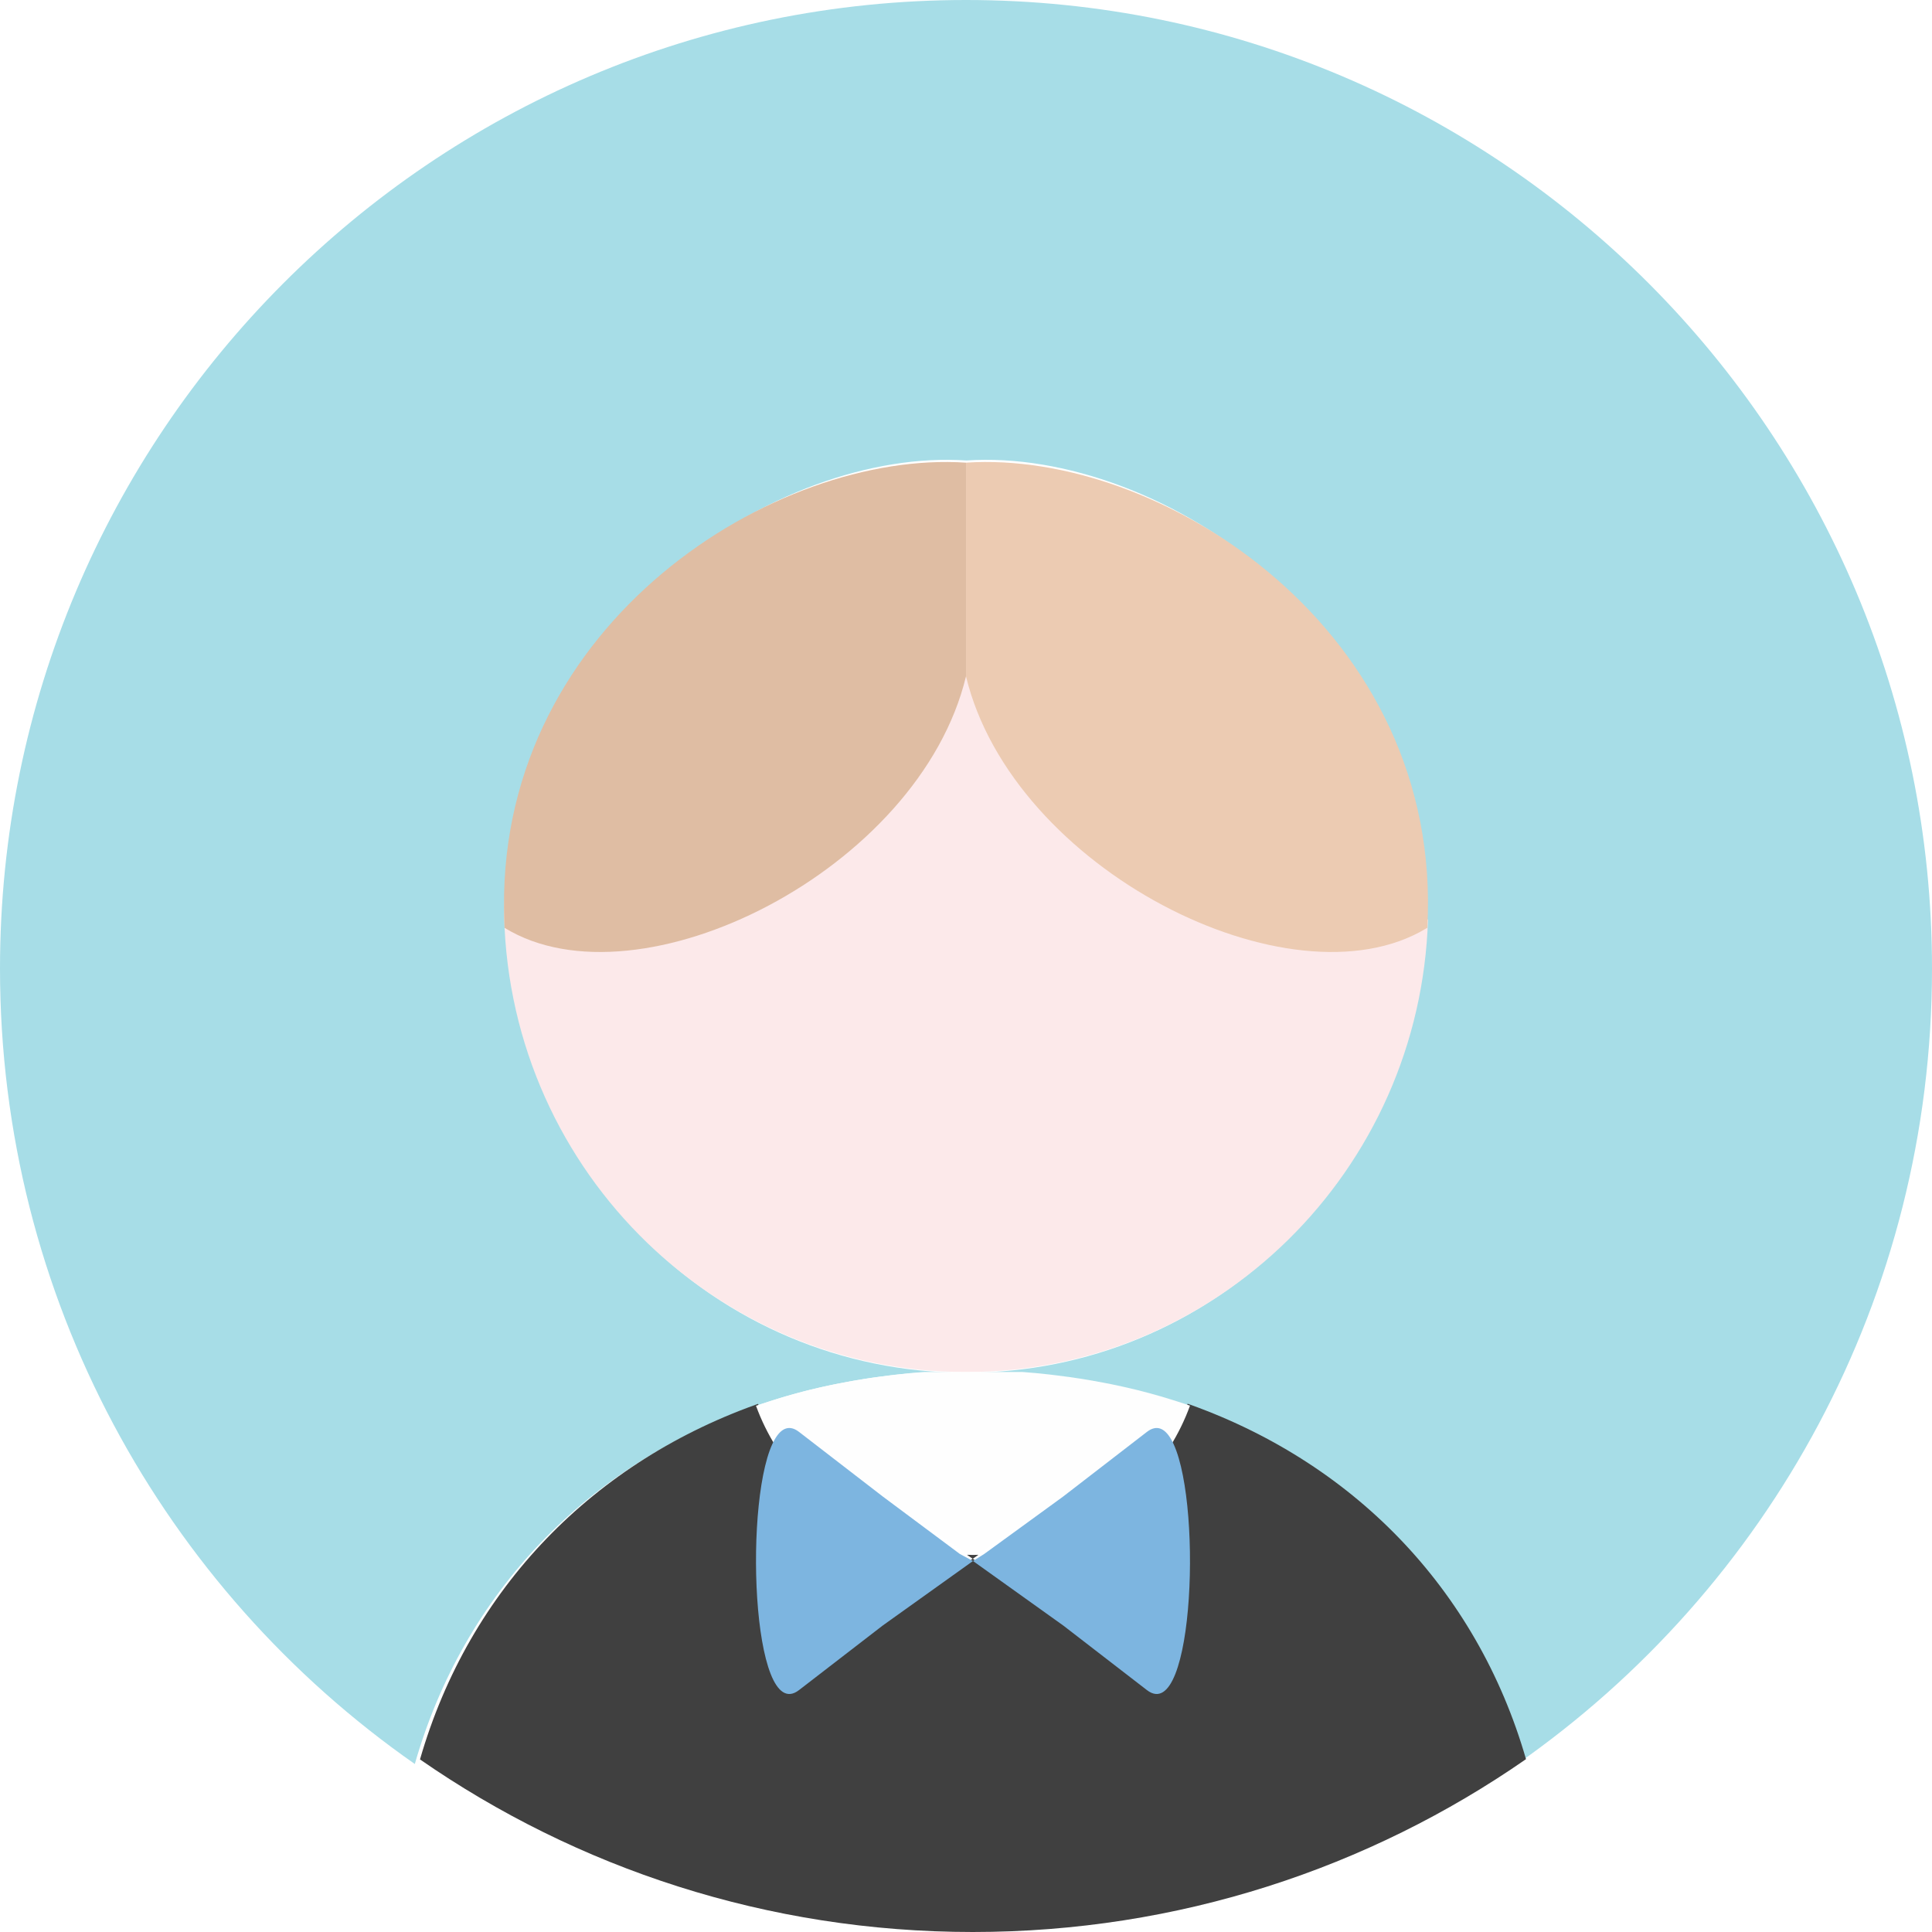
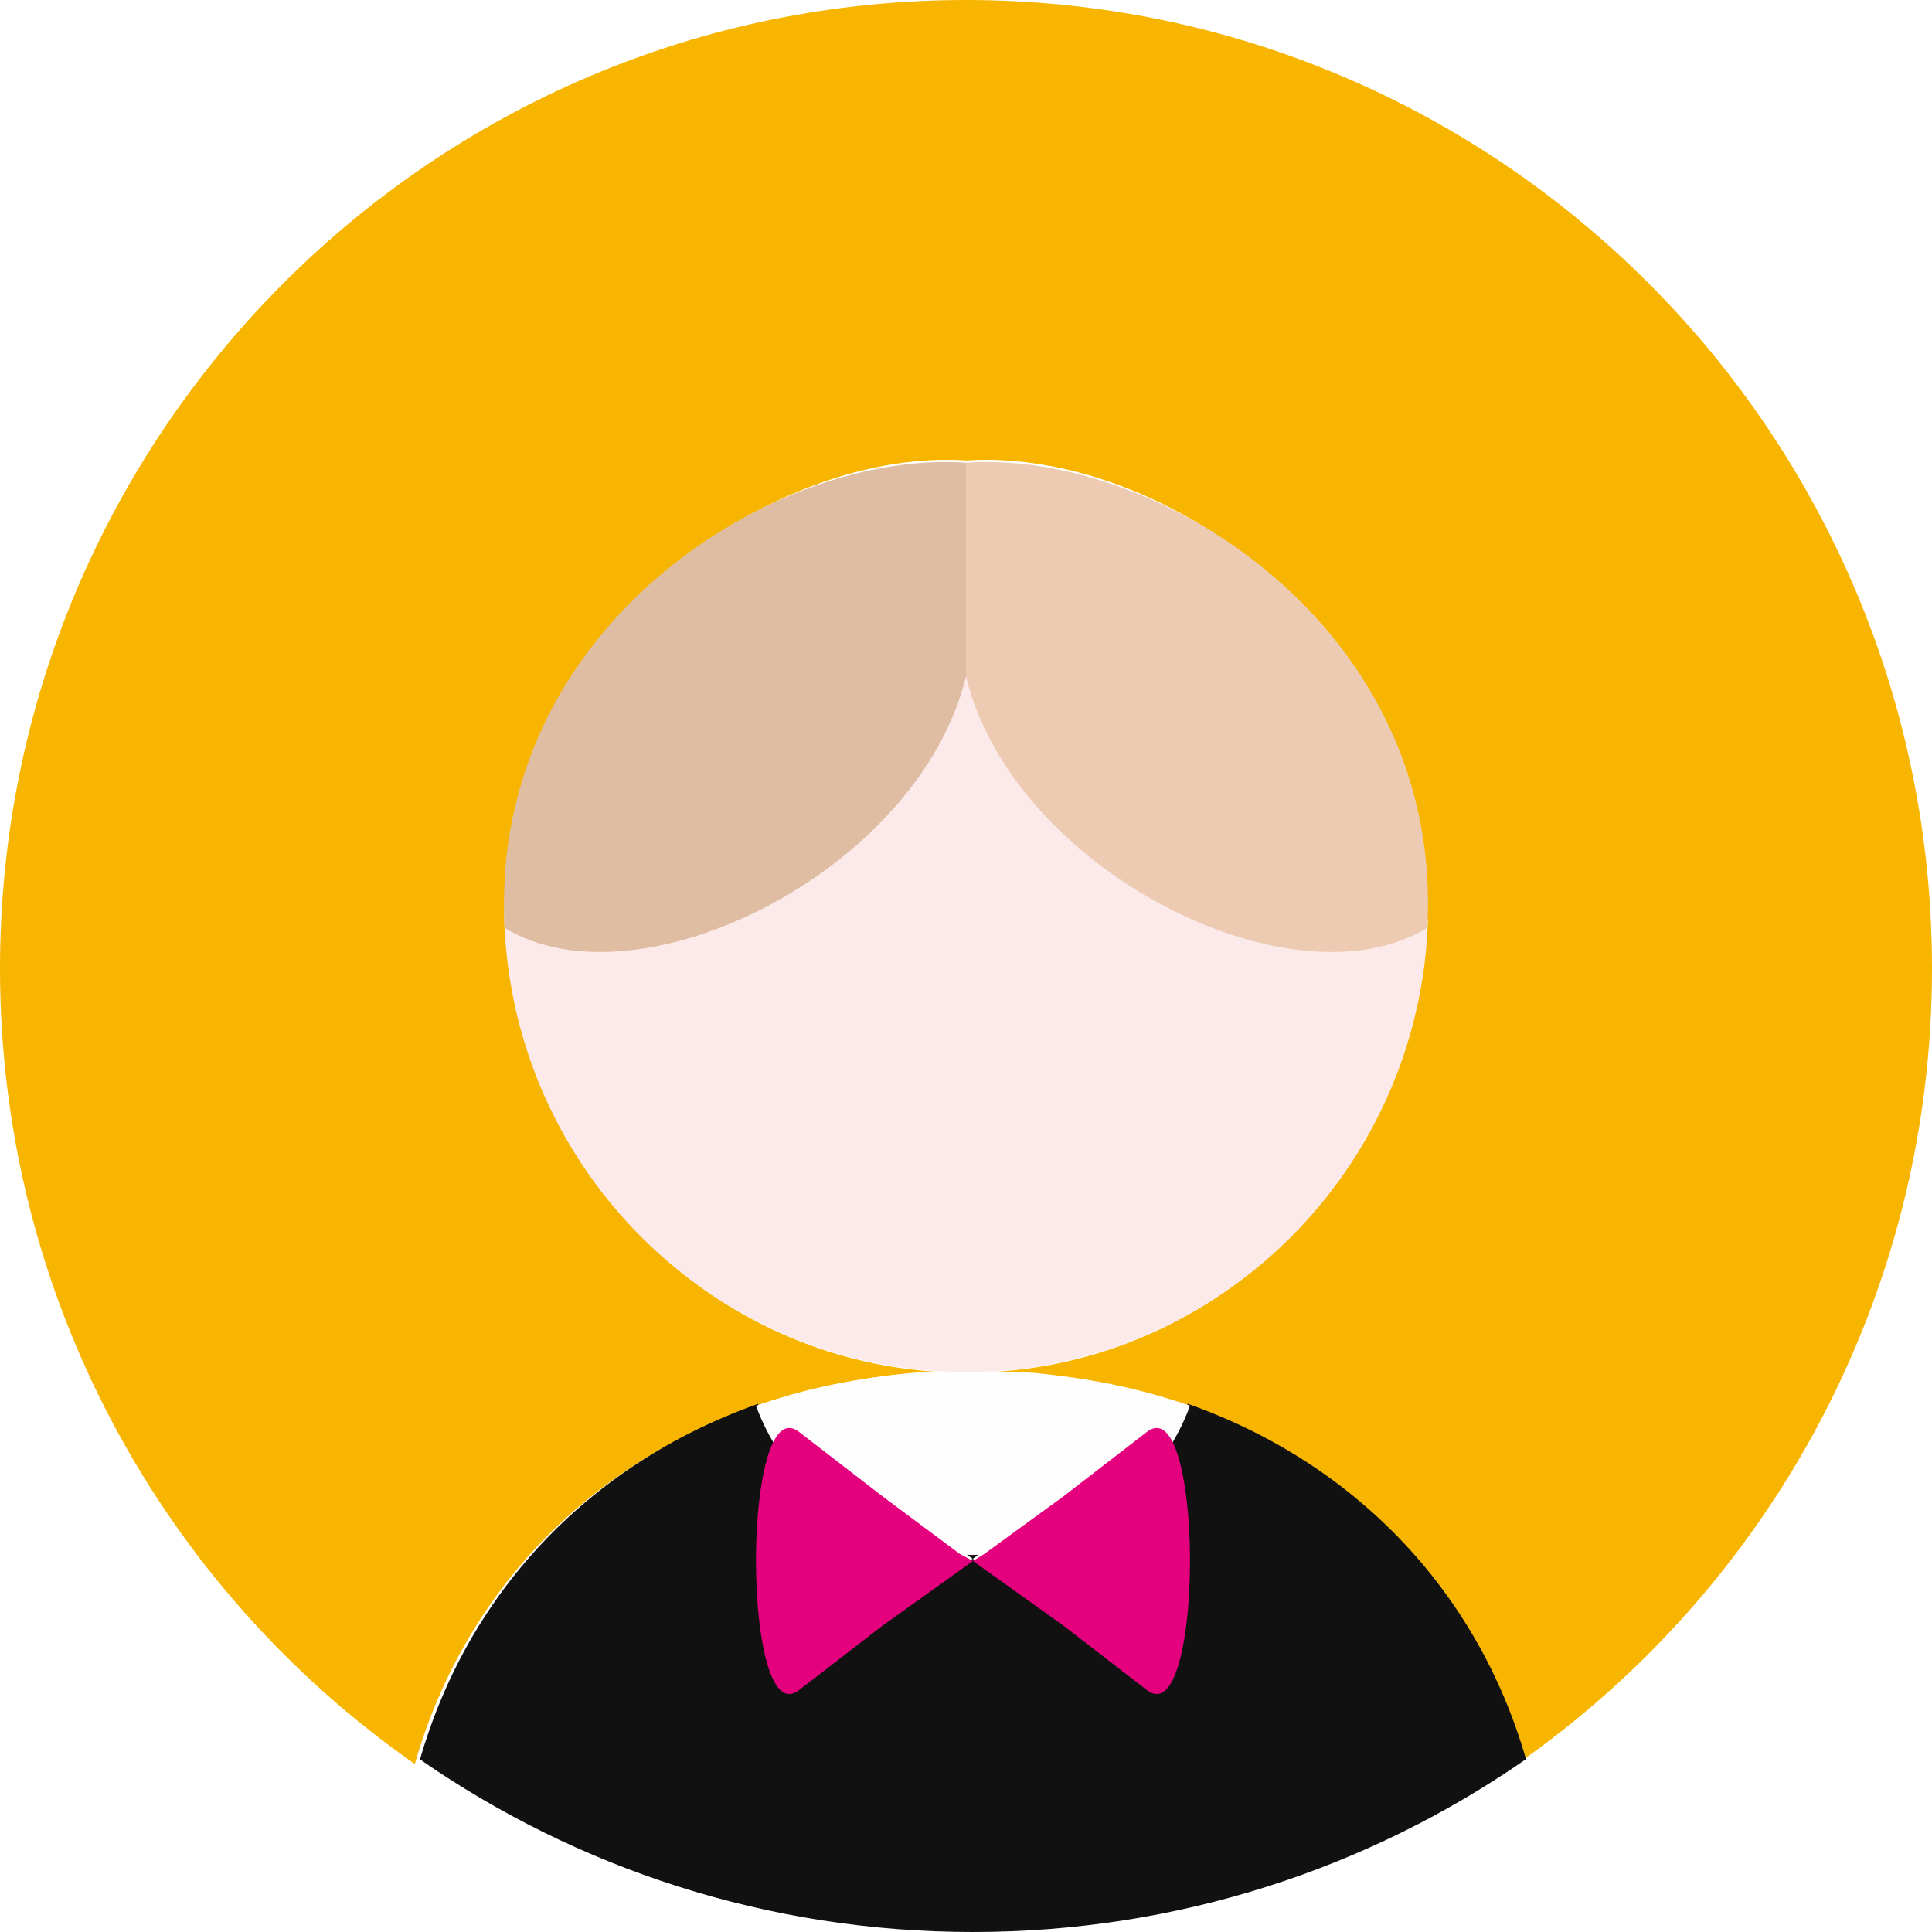
<svg xmlns="http://www.w3.org/2000/svg" width="138px" height="138px" viewBox="0 0 138 138" version="1.1">
  <g stroke="none" stroke-width="1" fill="none" fill-rule="evenodd">
    <g transform="translate(-309, -123)" fill-rule="nonzero">
      <g transform="translate(309, 123)">
-         <path d="M69.001,0 C30.895,0 0,30.977 0,69.184 C0,92.716 11.723,113.502 29.63,126 C33.134,113.767 42.01,104.564 54.082,100.389 C54.465,100.258 54.85,100.131 55.236,100.01 C55.42,99.952 55.602,99.892 55.787,99.837 C56.359,99.664 56.934,99.504 57.513,99.355 L57.547,99.347 C58.124,99.201 58.705,99.067 59.287,98.945 C59.474,98.905 59.662,98.87 59.849,98.833 C60.483,98.706 61.119,98.593 61.757,98.493 C62.192,98.426 62.627,98.365 63.062,98.31 C63.254,98.286 63.445,98.259 63.639,98.237 C64.268,98.163 64.899,98.102 65.531,98.054 L68.03,98.054 C68.285,98.069 68.539,98.069 68.794,98.054 L69.001,98.054 C51.059,98.054 36.514,83.471 36.514,65.481 C36.514,65.31 36.524,65.141 36.527,64.971 C36.35,44.379 55.601,31.973 69.033,32.892 C82.817,31.951 102.729,44.973 101.567,66.455 C101.533,66.476 101.496,66.492 101.461,66.513 C100.916,84.024 86.597,98.054 69,98.054 L72.502,98.054 C73.138,98.102 73.768,98.165 74.393,98.237 C74.587,98.259 74.779,98.286 74.971,98.31 C75.62,98.393 76.267,98.489 76.912,98.597 C77.337,98.669 77.758,98.748 78.177,98.832 C78.367,98.869 78.559,98.905 78.748,98.945 C79.316,99.065 79.882,99.196 80.445,99.338 C80.483,99.347 80.521,99.356 80.559,99.366 C81.12,99.511 81.679,99.667 82.234,99.834 C82.432,99.893 82.627,99.957 82.823,100.018 C83.194,100.136 83.563,100.256 83.929,100.382 C96.006,104.551 104.887,113.75 108.397,125.981 C126.288,113.481 138,92.705 138,69.184 C138,30.977 107.106,0 69.001,0 L69.001,0 Z" fill="#A7DDE7" />
+         <path d="M69.001,0 C30.895,0 0,30.977 0,69.184 C0,92.716 11.723,113.502 29.63,126 C33.134,113.767 42.01,104.564 54.082,100.389 C54.465,100.258 54.85,100.131 55.236,100.01 C55.42,99.952 55.602,99.892 55.787,99.837 C56.359,99.664 56.934,99.504 57.513,99.355 L57.547,99.347 C58.124,99.201 58.705,99.067 59.287,98.945 C59.474,98.905 59.662,98.87 59.849,98.833 C60.483,98.706 61.119,98.593 61.757,98.493 C62.192,98.426 62.627,98.365 63.062,98.31 C63.254,98.286 63.445,98.259 63.639,98.237 C64.268,98.163 64.899,98.102 65.531,98.054 L68.03,98.054 C68.285,98.069 68.539,98.069 68.794,98.054 L69.001,98.054 C51.059,98.054 36.514,83.471 36.514,65.481 C36.514,65.31 36.524,65.141 36.527,64.971 C36.35,44.379 55.601,31.973 69.033,32.892 C82.817,31.951 102.729,44.973 101.567,66.455 C101.533,66.476 101.496,66.492 101.461,66.513 C100.916,84.024 86.597,98.054 69,98.054 L72.502,98.054 C73.138,98.102 73.768,98.165 74.393,98.237 C74.587,98.259 74.779,98.286 74.971,98.31 C75.62,98.393 76.267,98.489 76.912,98.597 C77.337,98.669 77.758,98.748 78.177,98.832 C78.367,98.869 78.559,98.905 78.748,98.945 C79.316,99.065 79.882,99.196 80.445,99.338 C80.483,99.347 80.521,99.356 80.559,99.366 C81.12,99.511 81.679,99.667 82.234,99.834 C82.432,99.893 82.627,99.957 82.823,100.018 C83.194,100.136 83.563,100.256 83.929,100.382 C96.006,104.551 104.887,113.75 108.397,125.981 C126.288,113.481 138,92.705 138,69.184 C138,30.977 107.106,0 69.001,0 L69.001,0 Z" fill="#f7b500" />
        <path d="M102,65.664 C92.32,71.644 72.382,61.282 69.045,47 C65.713,61.333 45.673,71.724 36.049,65.603 C36.025,65.097 36.014,64.59 36.013,64.082 C36.01,64.257 36,64.43 36,64.605 C36,83.049 50.78,98 69.013,98 C86.894,98.001 101.446,83.617 102,65.664 L102,65.664 Z" fill="#FCE9EA" />
-         <path d="M84.46,100.138 C84.584,100.181 84.707,100.225 84.83,100.268 C84.463,101.307 83.989,102.306 83.417,103.248 C85.748,106.793 85.166,122.317 81.668,119.865 L75.569,115.602 L69.487,111.339 L69.886,111.058 C69.753,111.061 69.621,111.068 69.487,111.068 C69.347,111.068 69.21,111.061 69.071,111.057 L69.471,111.339 L63.388,115.602 L57.29,119.865 C53.801,122.32 53.212,106.759 55.549,103.236 C54.983,102.3 54.513,101.309 54.147,100.278 C54.273,100.233 54.398,100.188 54.524,100.145 C42.416,104.306 33.514,113.48 30,125.673 C41.199,133.441 54.808,138 69.486,138 C84.177,138 97.796,133.434 109,125.654 C105.481,113.463 96.573,104.294 84.46,100.138 Z M63.531,98.073 C63.724,98.049 63.915,98.022 64.109,98 C63.915,98.022 63.725,98.049 63.531,98.073 Z M59.745,98.705 C59.932,98.666 60.121,98.631 60.308,98.594 C60.121,98.631 59.932,98.666 59.745,98.705 Z M57.965,99.114 L58,99.106 C57.989,99.109 57.977,99.112 57.965,99.114 Z M78.692,98.593 C78.883,98.63 79.075,98.666 79.264,98.706 C79.075,98.666 78.883,98.63 78.692,98.593 Z M82.761,99.592 C82.96,99.65 83.155,99.714 83.351,99.776 C83.155,99.714 82.96,99.65 82.761,99.592 Z M80.966,99.097 C81.004,99.107 81.043,99.116 81.081,99.126 C81.043,99.116 81.005,99.107 80.966,99.097 Z M55.682,99.767 C55.866,99.709 56.049,99.65 56.235,99.594 C56.049,99.65 55.866,99.709 55.682,99.767 Z M74.897,98 C75.091,98.022 75.283,98.049 75.476,98.073 C75.283,98.049 75.091,98.022 74.897,98 Z" fill="#404040" />
+         <path d="M84.46,100.138 C84.584,100.181 84.707,100.225 84.83,100.268 C84.463,101.307 83.989,102.306 83.417,103.248 C85.748,106.793 85.166,122.317 81.668,119.865 L75.569,115.602 L69.487,111.339 L69.886,111.058 C69.753,111.061 69.621,111.068 69.487,111.068 C69.347,111.068 69.21,111.061 69.071,111.057 L69.471,111.339 L63.388,115.602 L57.29,119.865 C53.801,122.32 53.212,106.759 55.549,103.236 C54.983,102.3 54.513,101.309 54.147,100.278 C54.273,100.233 54.398,100.188 54.524,100.145 C42.416,104.306 33.514,113.48 30,125.673 C41.199,133.441 54.808,138 69.486,138 C84.177,138 97.796,133.434 109,125.654 C105.481,113.463 96.573,104.294 84.46,100.138 Z M63.531,98.073 C63.724,98.049 63.915,98.022 64.109,98 C63.915,98.022 63.725,98.049 63.531,98.073 Z M59.745,98.705 C59.932,98.666 60.121,98.631 60.308,98.594 C60.121,98.631 59.932,98.666 59.745,98.705 Z M57.965,99.114 L58,99.106 C57.989,99.109 57.977,99.112 57.965,99.114 Z M78.692,98.593 C78.883,98.63 79.075,98.666 79.264,98.706 C79.075,98.666 78.883,98.63 78.692,98.593 Z M82.761,99.592 C82.96,99.65 83.155,99.714 83.351,99.776 C83.155,99.714 82.96,99.65 82.761,99.592 Z M80.966,99.097 C81.004,99.107 81.043,99.116 81.081,99.126 C81.043,99.116 81.005,99.107 80.966,99.097 Z M55.682,99.767 C55.866,99.709 56.049,99.65 56.235,99.594 C56.049,99.65 55.866,99.709 55.682,99.767 Z M74.897,98 C75.091,98.022 75.283,98.049 75.476,98.073 C75.283,98.049 75.091,98.022 74.897,98 Z" fill="#111111" />
        <path d="M55.416,103.316 C55.886,102.629 56.471,102.406 57.175,102.885 L63.337,107.067 L69.078,110.99 C69.218,110.993 69.357,111 69.498,111 C69.633,111 69.767,110.993 69.901,110.99 L75.643,107.067 L81.805,102.885 C82.512,102.403 83.101,102.631 83.573,103.328 C84.151,102.403 84.629,101.424 85,100.404 C84.875,100.362 84.751,100.318 84.627,100.277 C84.255,100.153 83.881,100.035 83.506,99.921 C83.307,99.861 83.11,99.798 82.909,99.74 C82.347,99.577 81.781,99.425 81.212,99.283 C81.174,99.273 81.135,99.265 81.096,99.255 C80.526,99.117 79.953,98.989 79.377,98.872 C79.186,98.832 78.991,98.797 78.798,98.76 C77.722,98.553 76.638,98.383 75.549,98.251 C75.354,98.227 75.16,98.2 74.964,98.179 C74.326,98.107 73.687,98.047 73.047,98 L69.289,98 C69.031,98.015 68.773,98.015 68.515,98 L65.983,98 C65.342,98.047 64.703,98.107 64.065,98.179 C63.869,98.2 63.676,98.227 63.481,98.251 C63.038,98.305 62.596,98.364 62.159,98.429 C61.512,98.527 60.867,98.638 60.225,98.761 C60.035,98.798 59.844,98.832 59.656,98.871 C59.065,98.991 58.477,99.122 57.892,99.265 L57.857,99.272 C57.271,99.418 56.688,99.575 56.109,99.743 C55.921,99.798 55.736,99.856 55.55,99.913 C55.159,100.031 54.769,100.155 54.381,100.284 C54.254,100.326 54.127,100.37 54,100.414 C54.369,101.425 54.844,102.398 55.416,103.316 L55.416,103.316 Z" fill="#FEFEFE" />
-         <path d="M81.919,102.281 L75.952,106.886 L70.298,111 L69.5,111.5 L75.952,116.113 L81.919,120.718 C85.343,123.366 85.912,106.599 83.631,102.77 C83.175,102.002 82.605,101.751 81.919,102.281 Z M57.076,102.281 C56.395,101.754 55.827,101.999 55.372,102.756 C53.084,106.56 53.661,123.369 57.076,120.718 L63.046,116.113 L69.5,111.5 L68.564,111 L63.046,106.886 L57.076,102.281 Z" fill="#7DB5E0" />
+         <path d="M81.919,102.281 L75.952,106.886 L70.298,111 L69.5,111.5 L75.952,116.113 L81.919,120.718 C85.343,123.366 85.912,106.599 83.631,102.77 C83.175,102.002 82.605,101.751 81.919,102.281 Z M57.076,102.281 C56.395,101.754 55.827,101.999 55.372,102.756 C53.084,106.56 53.661,123.369 57.076,120.718 L63.046,116.113 L69.5,111.5 L68.564,111 L63.046,106.886 L57.076,102.281 Z" fill="#e5007d" />
        <path d="M69,48.308 L69,33.047 C55.365,32.137 35.822,44.417 36.001,64.802 C36.005,65.289 36.01,65.775 36.037,66.271 C45.651,72.179 65.672,62.147 69,48.308 L69,48.308 Z" fill="#DFBDA3" />
        <path d="M69,48.31 C72.325,62.101 92.196,72.107 101.844,66.333 C101.879,66.312 101.916,66.296 101.951,66.275 C103.127,45.008 82.961,32.115 69.001,33.047 L69.001,48.31 L69,48.31 Z" fill="#ECCBB2" />
      </g>
    </g>
  </g>
</svg>
